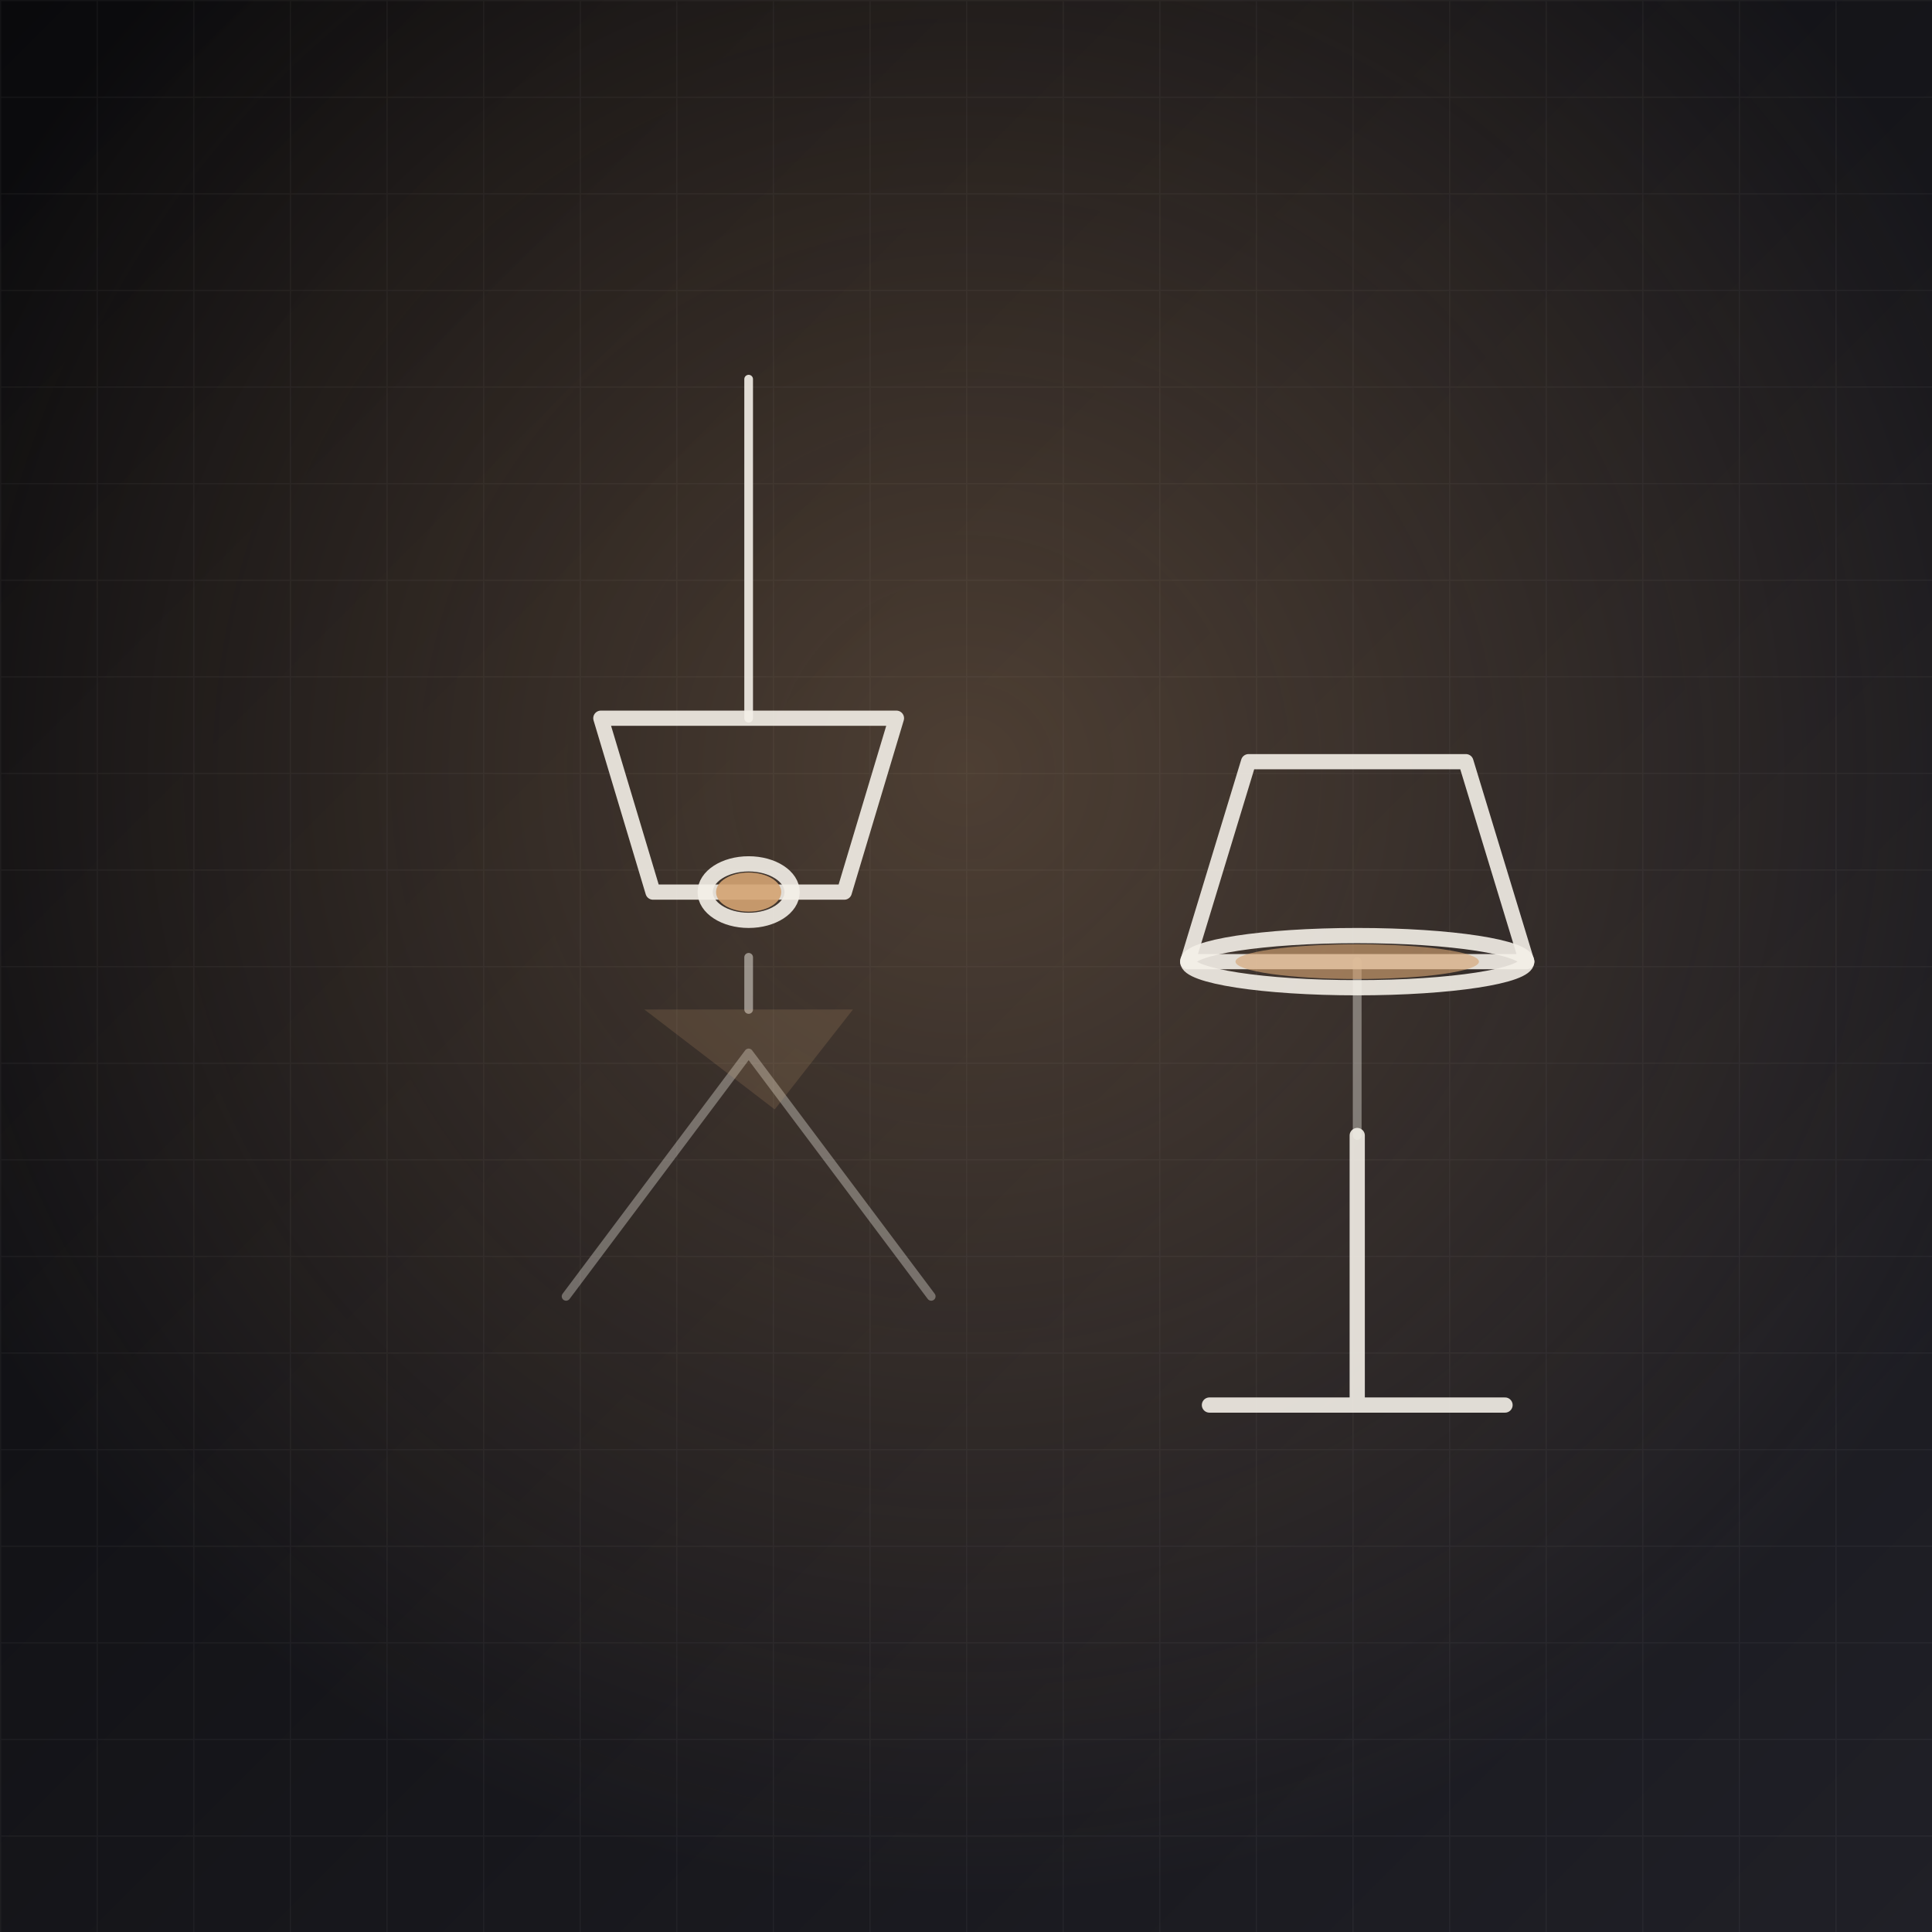
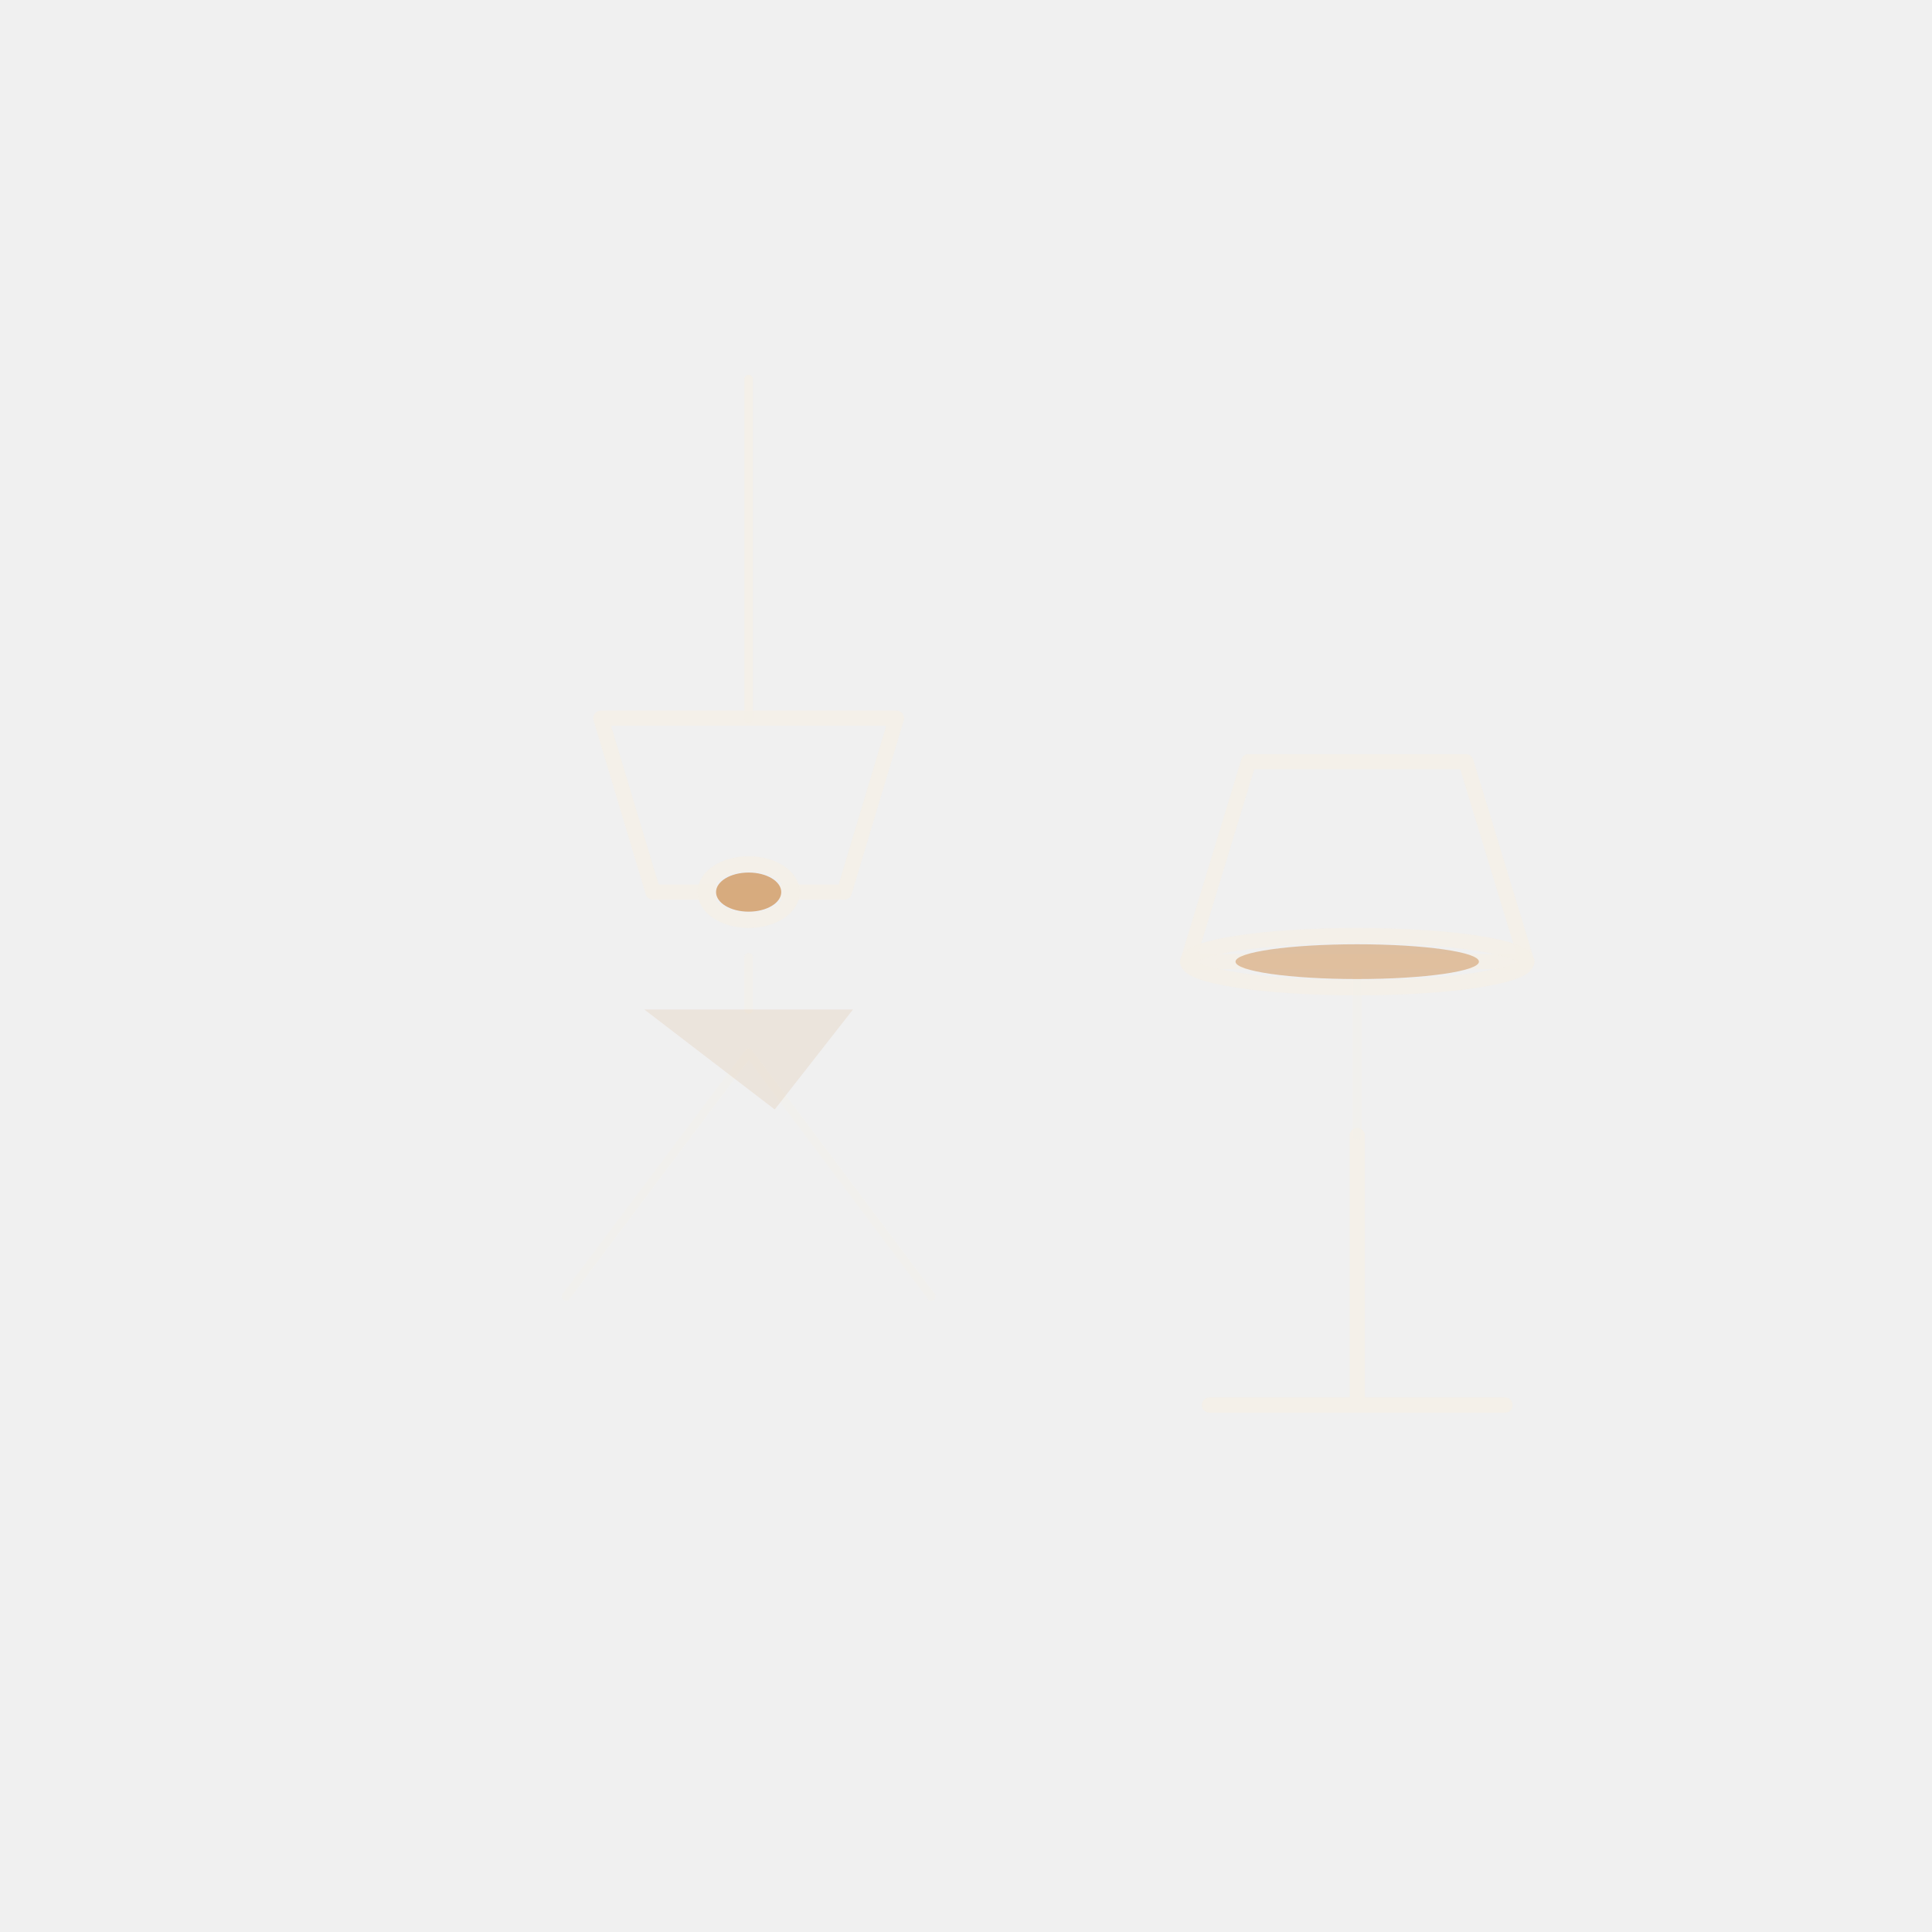
<svg xmlns="http://www.w3.org/2000/svg" viewBox="0 0 800 800" width="800" height="800" role="img" aria-label="Iluminación cálida">
  <defs>
    <linearGradient id="bg" x1="0" y1="0" x2="1" y2="1">
      <stop offset="0" stop-color="#0a0a0c" />
      <stop offset="1" stop-color="#202027" />
    </linearGradient>
    <radialGradient id="glow" cx="0.5" cy="0.4" r="0.58">
      <stop offset="0" stop-color="#d4a373" stop-opacity="0.30" />
      <stop offset="1" stop-color="#d4a373" stop-opacity="0" />
    </radialGradient>
    <pattern id="grid" width="40" height="40" patternUnits="userSpaceOnUse">
      <path d="M40 0H0V40" fill="none" stroke="#ffffff" stroke-opacity="0.04" stroke-width="1" />
    </pattern>
  </defs>
-   <rect width="800" height="800" fill="url(#bg)" />
-   <rect width="800" height="800" fill="url(#grid)" />
-   <rect width="800" height="800" fill="url(#glow)" />
  <g class="art-frame" transform="translate(400 400) scale(0.9) translate(-400 -400)">
    <g fill="none" stroke="#f4f0e8" stroke-opacity="0.9" stroke-width="7" stroke-linecap="round" stroke-linejoin="round">
      <path d="M300 130v156" stroke-width="4" />
      <path d="M232 286h136l-24 80H256Z" />
      <ellipse cx="300" cy="366" rx="20" ry="13" />
      <path d="M300 396v24" stroke-width="4" stroke-opacity="0.5" />
      <path d="M300 440l-84 112M300 440l84 112" stroke-width="4" stroke-opacity="0.35" />
      <path d="M512 602h136M580 602V478" />
      <path d="M502 398h156l-28-92H530Z" />
      <ellipse cx="580" cy="398" rx="78" ry="12" />
      <path d="M580 478v-80" stroke-width="4" stroke-opacity="0.4" />
    </g>
    <g fill="#d4a373" fill-opacity="0.9">
      <ellipse cx="300" cy="366" rx="15" ry="9" />
      <ellipse cx="580" cy="398" rx="56" ry="8" opacity="0.7" />
      <path d="M252 420h96l-36 46Z" opacity="0.18" />
    </g>
  </g>
</svg>
